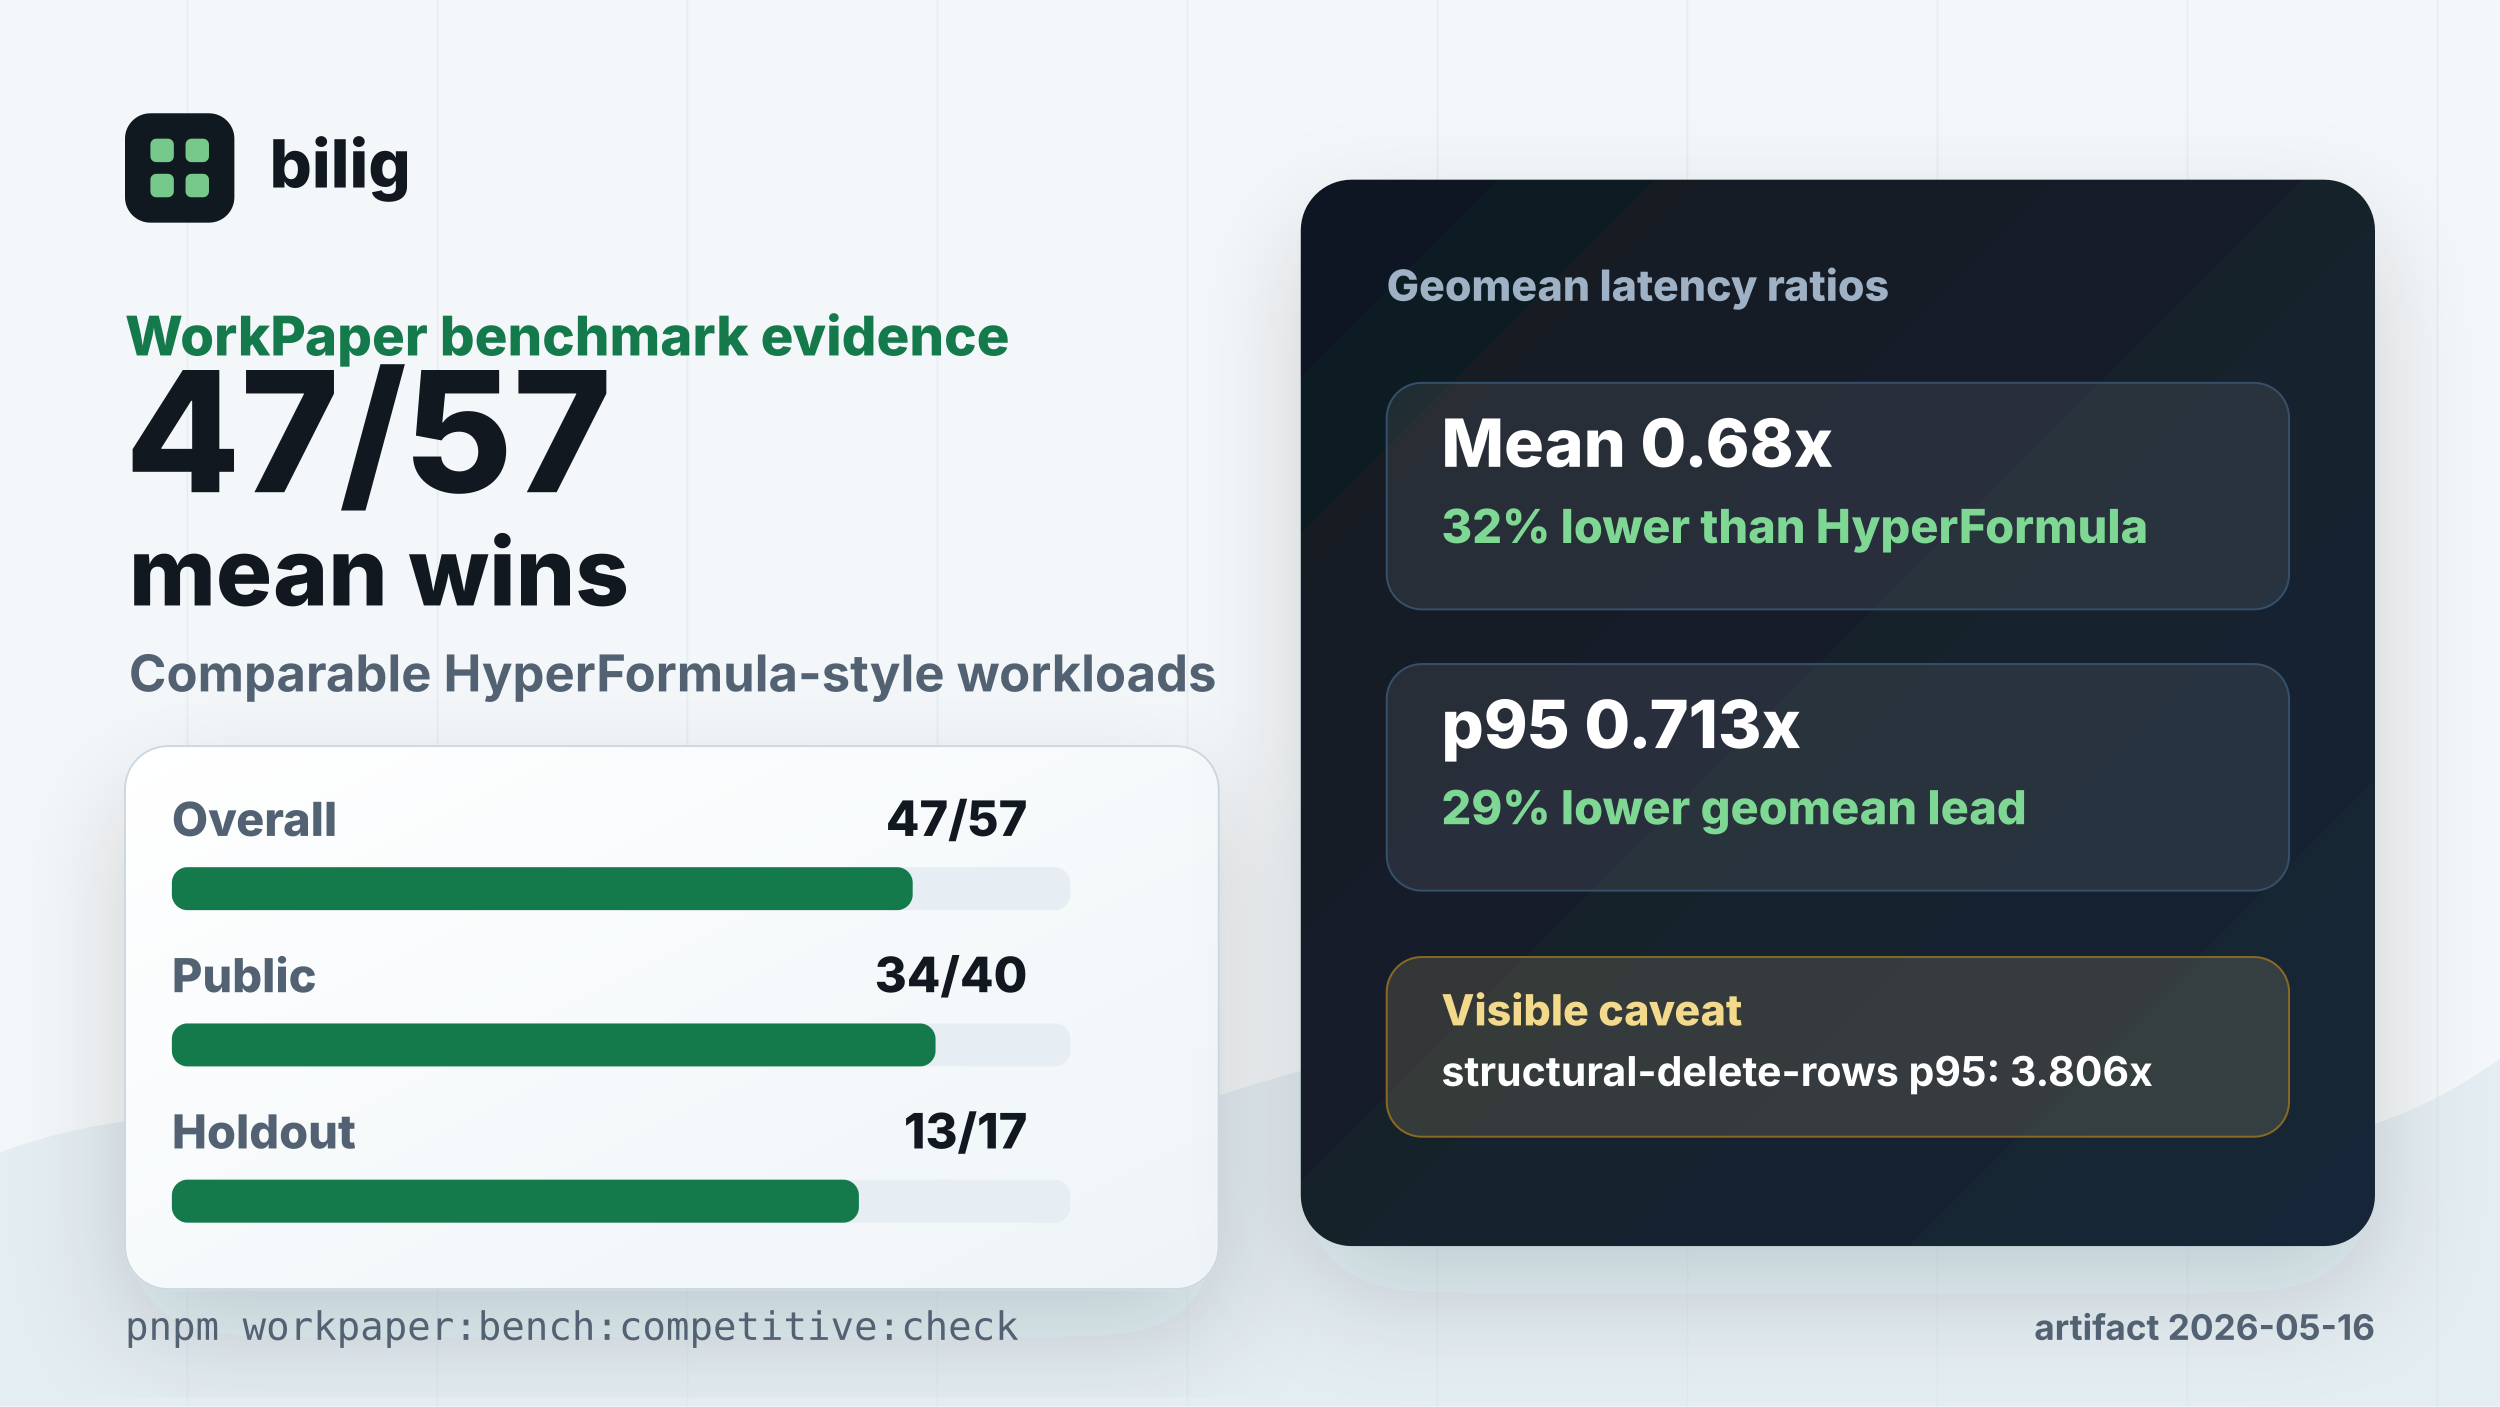
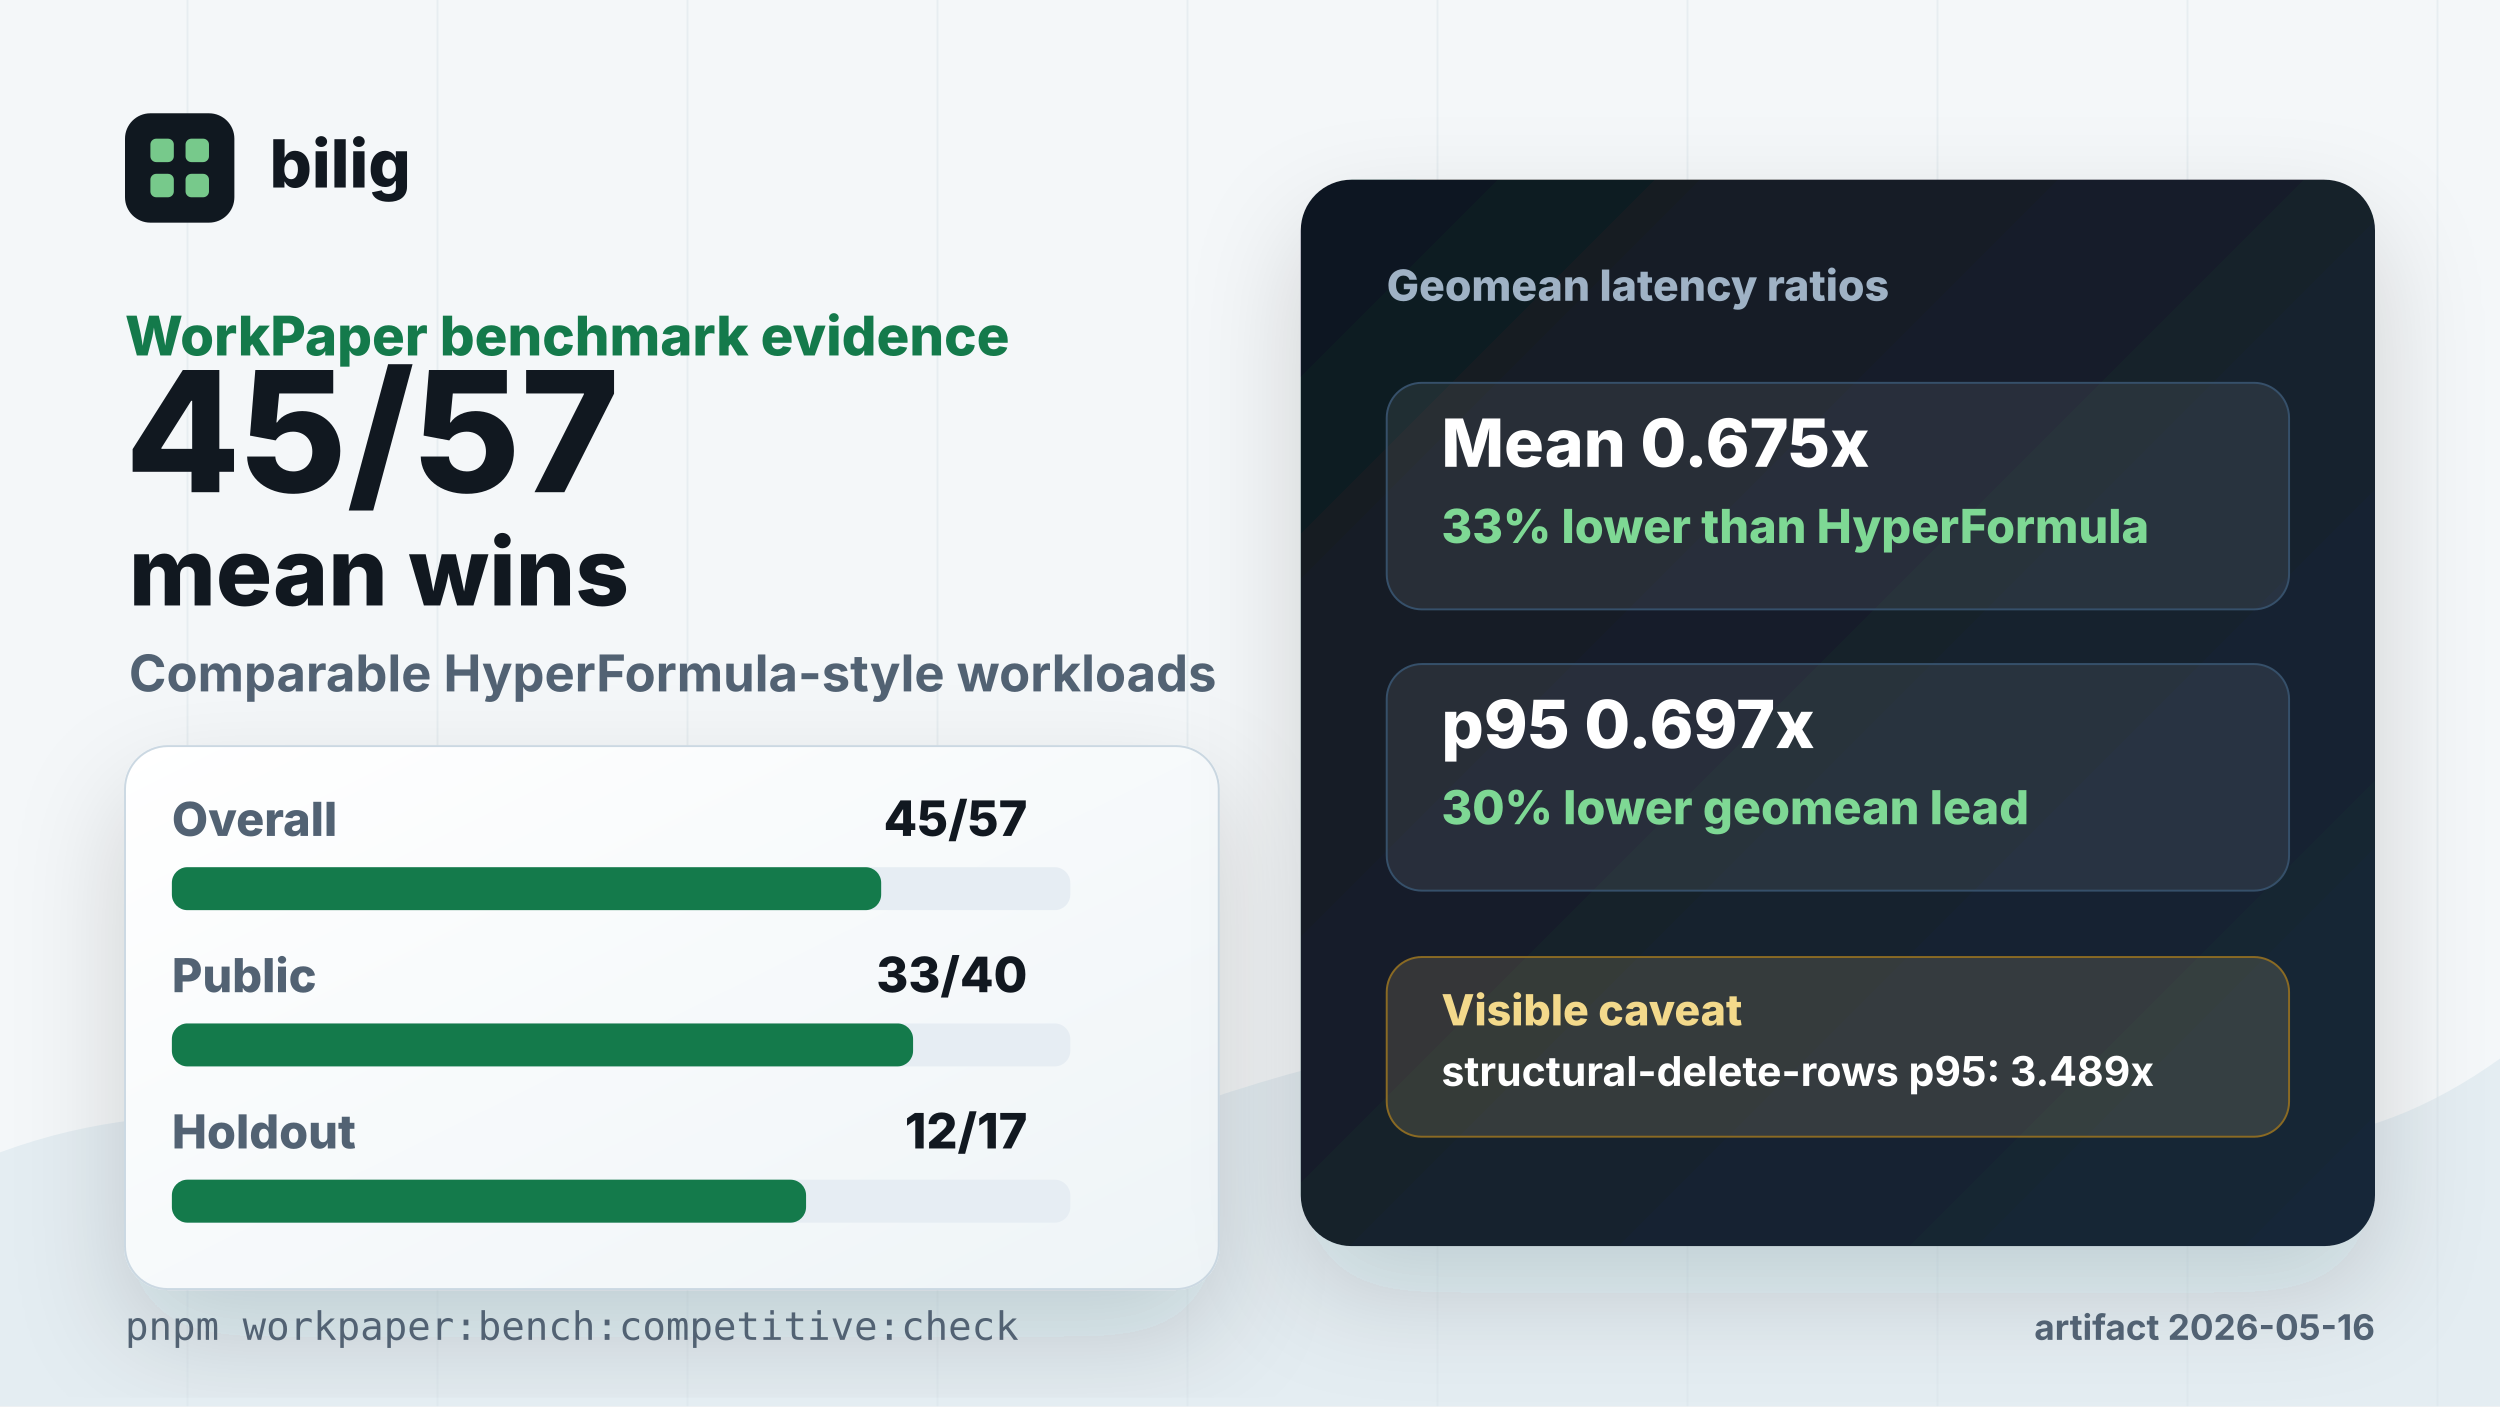
<svg xmlns="http://www.w3.org/2000/svg" width="1280" height="720" viewBox="0 0 1280 720">
  <defs>
    <linearGradient id="panel" x1="0" x2="1" y1="0" y2="1">
      <stop offset="0" stop-color="#ffffff" />
      <stop offset="1" stop-color="#eef4f7" />
    </linearGradient>
    <linearGradient id="dark" x1="0" x2="1" y1="0" y2="1">
      <stop offset="0" stop-color="#101820" />
      <stop offset="1" stop-color="#192838" />
    </linearGradient>
    <filter id="shadow" x="-20%" y="-20%" width="140%" height="140%">
      <feDropShadow dx="0" dy="24" stdDeviation="28" flood-color="#102033" flood-opacity="0.16" />
    </filter>
  </defs>
  <rect width="1280" height="720" fill="#f4f7f9" />
  <path d="M0 590 C190 520 340 674 520 600 C700 526 814 502 1000 560 C1135 602 1210 592 1280 542 L1280 720 L0 720 Z" fill="#e4edf2" />
  <g opacity="0.5" stroke="#d9e3ea" stroke-width="1">
    <path d="M96 0 V720" />
    <path d="M224 0 V720" />
    <path d="M352 0 V720" />
    <path d="M480 0 V720" />
    <path d="M608 0 V720" />
    <path d="M736 0 V720" />
    <path d="M864 0 V720" />
    <path d="M992 0 V720" />
    <path d="M1120 0 V720" />
    <path d="M1248 0 V720" />
  </g>
  <g transform="translate(64 58)">
    <rect x="0" y="0" width="56" height="56" rx="13" fill="#101820" />
    <rect x="13" y="13" width="12" height="12" rx="3" fill="#77c98b" />
    <rect x="31" y="13" width="12" height="12" rx="3" fill="#77c98b" />
    <rect x="13" y="31" width="12" height="12" rx="3" fill="#77c98b" />
    <rect x="31" y="31" width="12" height="12" rx="3" fill="#77c98b" />
    <text x="74" y="38" fill="#111820" font-family="Inter, Arial, Helvetica, sans-serif" font-size="34" font-weight="820">bilig</text>
  </g>
  <text x="64" y="182" fill="#147a4b" font-family="Inter, Arial, Helvetica, sans-serif" font-size="28" font-weight="820">WorkPaper benchmark evidence</text>
-   <text x="64" y="252" fill="#111820" font-family="Inter, Arial, Helvetica, sans-serif" font-size="86" font-weight="830" letter-spacing="0">47/57</text>
+   <text x="64" y="252" fill="#111820" font-family="Inter, Arial, Helvetica, sans-serif" font-size="86" font-weight="830" letter-spacing="0">45/57</text>
  <text x="66" y="310" fill="#111820" font-family="Inter, Arial, Helvetica, sans-serif" font-size="48" font-weight="800" letter-spacing="0">mean wins</text>
  <text x="66" y="354" fill="#526273" font-family="Inter, Arial, Helvetica, sans-serif" font-size="26" font-weight="650">Comparable HyperFormula-style workloads</text>
  <g filter="url(#shadow)">
    <rect x="64" y="382" width="560" height="278" rx="22" fill="url(#panel)" stroke="#cbd8e2" />
  </g>
  <g transform="translate(88 428)">
    <text x="0" y="0" fill="#526273" font-family="Inter, Arial, Helvetica, sans-serif" font-size="24" font-weight="760">Overall</text>
-     <text x="438" y="0" text-anchor="end" fill="#111820" font-family="Inter, Arial, Helvetica, sans-serif" font-size="25" font-weight="820">47/57</text>
+     <text x="438" y="0" text-anchor="end" fill="#111820" font-family="Inter, Arial, Helvetica, sans-serif" font-size="25" font-weight="820">45/57</text>
    <rect x="0" y="16" width="460" height="22" rx="8" fill="#e6edf3" />
-     <rect x="0" y="16" width="379.30" height="22" rx="8" fill="#147a4b" />
+     <rect x="0" y="16" width="363.16" height="22" rx="8" fill="#147a4b" />
  </g>
  <g transform="translate(88 508)">
    <text x="0" y="0" fill="#526273" font-family="Inter, Arial, Helvetica, sans-serif" font-size="24" font-weight="760">Public</text>
-     <text x="438" y="0" text-anchor="end" fill="#111820" font-family="Inter, Arial, Helvetica, sans-serif" font-size="25" font-weight="820">34/40</text>
+     <text x="438" y="0" text-anchor="end" fill="#111820" font-family="Inter, Arial, Helvetica, sans-serif" font-size="25" font-weight="820">33/40</text>
    <rect x="0" y="16" width="460" height="22" rx="8" fill="#e6edf3" />
-     <rect x="0" y="16" width="391.00" height="22" rx="8" fill="#147a4b" />
+     <rect x="0" y="16" width="379.50" height="22" rx="8" fill="#147a4b" />
  </g>
  <g transform="translate(88 588)">
    <text x="0" y="0" fill="#526273" font-family="Inter, Arial, Helvetica, sans-serif" font-size="24" font-weight="760">Holdout</text>
-     <text x="438" y="0" text-anchor="end" fill="#111820" font-family="Inter, Arial, Helvetica, sans-serif" font-size="25" font-weight="820">13/17</text>
+     <text x="438" y="0" text-anchor="end" fill="#111820" font-family="Inter, Arial, Helvetica, sans-serif" font-size="25" font-weight="820">12/17</text>
    <rect x="0" y="16" width="460" height="22" rx="8" fill="#e6edf3" />
-     <rect x="0" y="16" width="351.76" height="22" rx="8" fill="#147a4b" />
+     <rect x="0" y="16" width="324.71" height="22" rx="8" fill="#147a4b" />
  </g>
  <g filter="url(#shadow)">
    <rect x="666" y="92" width="550" height="546" rx="26" fill="url(#dark)" />
  </g>
  <text x="710" y="154" fill="#9fb2c5" font-family="Inter, Arial, Helvetica, sans-serif" font-size="22" font-weight="760">Geomean latency ratios</text>
  <g transform="translate(710 196)">
    <rect x="0" y="0" width="462" height="116" rx="18" fill="#ffffff" fill-opacity="0.08" stroke="#36506a" />
-     <text x="28" y="43" fill="#ffffff" font-family="Inter, Arial, Helvetica, sans-serif" font-size="34" font-weight="840">Mean 0.68x</text>
-     <text x="28" y="82" fill="#7ed894" font-family="Inter, Arial, Helvetica, sans-serif" font-size="24" font-weight="780">32% lower than HyperFormula</text>
+     <text x="28" y="43" fill="#ffffff" font-family="Inter, Arial, Helvetica, sans-serif" font-size="34" font-weight="840">Mean 0.675x</text>
+     <text x="28" y="82" fill="#7ed894" font-family="Inter, Arial, Helvetica, sans-serif" font-size="24" font-weight="780">33% lower than HyperFormula</text>
  </g>
  <g transform="translate(710 340)">
    <rect x="0" y="0" width="462" height="116" rx="18" fill="#ffffff" fill-opacity="0.08" stroke="#36506a" />
-     <text x="28" y="43" fill="#ffffff" font-family="Inter, Arial, Helvetica, sans-serif" font-size="34" font-weight="840">p95 0.713x</text>
-     <text x="28" y="82" fill="#7ed894" font-family="Inter, Arial, Helvetica, sans-serif" font-size="24" font-weight="780">29% lower geomean lead</text>
+     <text x="28" y="43" fill="#ffffff" font-family="Inter, Arial, Helvetica, sans-serif" font-size="34" font-weight="840">p95 0.697x</text>
+     <text x="28" y="82" fill="#7ed894" font-family="Inter, Arial, Helvetica, sans-serif" font-size="24" font-weight="780">30% lower geomean lead</text>
  </g>
  <g transform="translate(710 490)">
    <rect x="0" y="0" width="462" height="92" rx="18" fill="#f4d991" fill-opacity="0.14" stroke="#8a6a23" />
    <text x="28" y="35" fill="#f3d98b" font-family="Inter, Arial, Helvetica, sans-serif" font-size="22" font-weight="820">Visible caveat</text>
-     <text x="28" y="66" fill="#ffffff" font-family="Inter, Arial, Helvetica, sans-serif" font-size="21" font-weight="650">structural-delete-rows p95: 3.806x</text>
+     <text x="28" y="66" fill="#ffffff" font-family="Inter, Arial, Helvetica, sans-serif" font-size="21" font-weight="650">structural-delete-rows p95: 3.489x</text>
  </g>
  <text x="64" y="686" fill="#526273" font-family="SFMono-Regular, Menlo, Consolas, monospace" font-size="20">pnpm workpaper:bench:competitive:check</text>
  <text x="1216" y="686" text-anchor="end" fill="#526273" font-family="Inter, Arial, Helvetica, sans-serif" font-size="18" font-weight="650">artifact 2026-05-16</text>
</svg>
